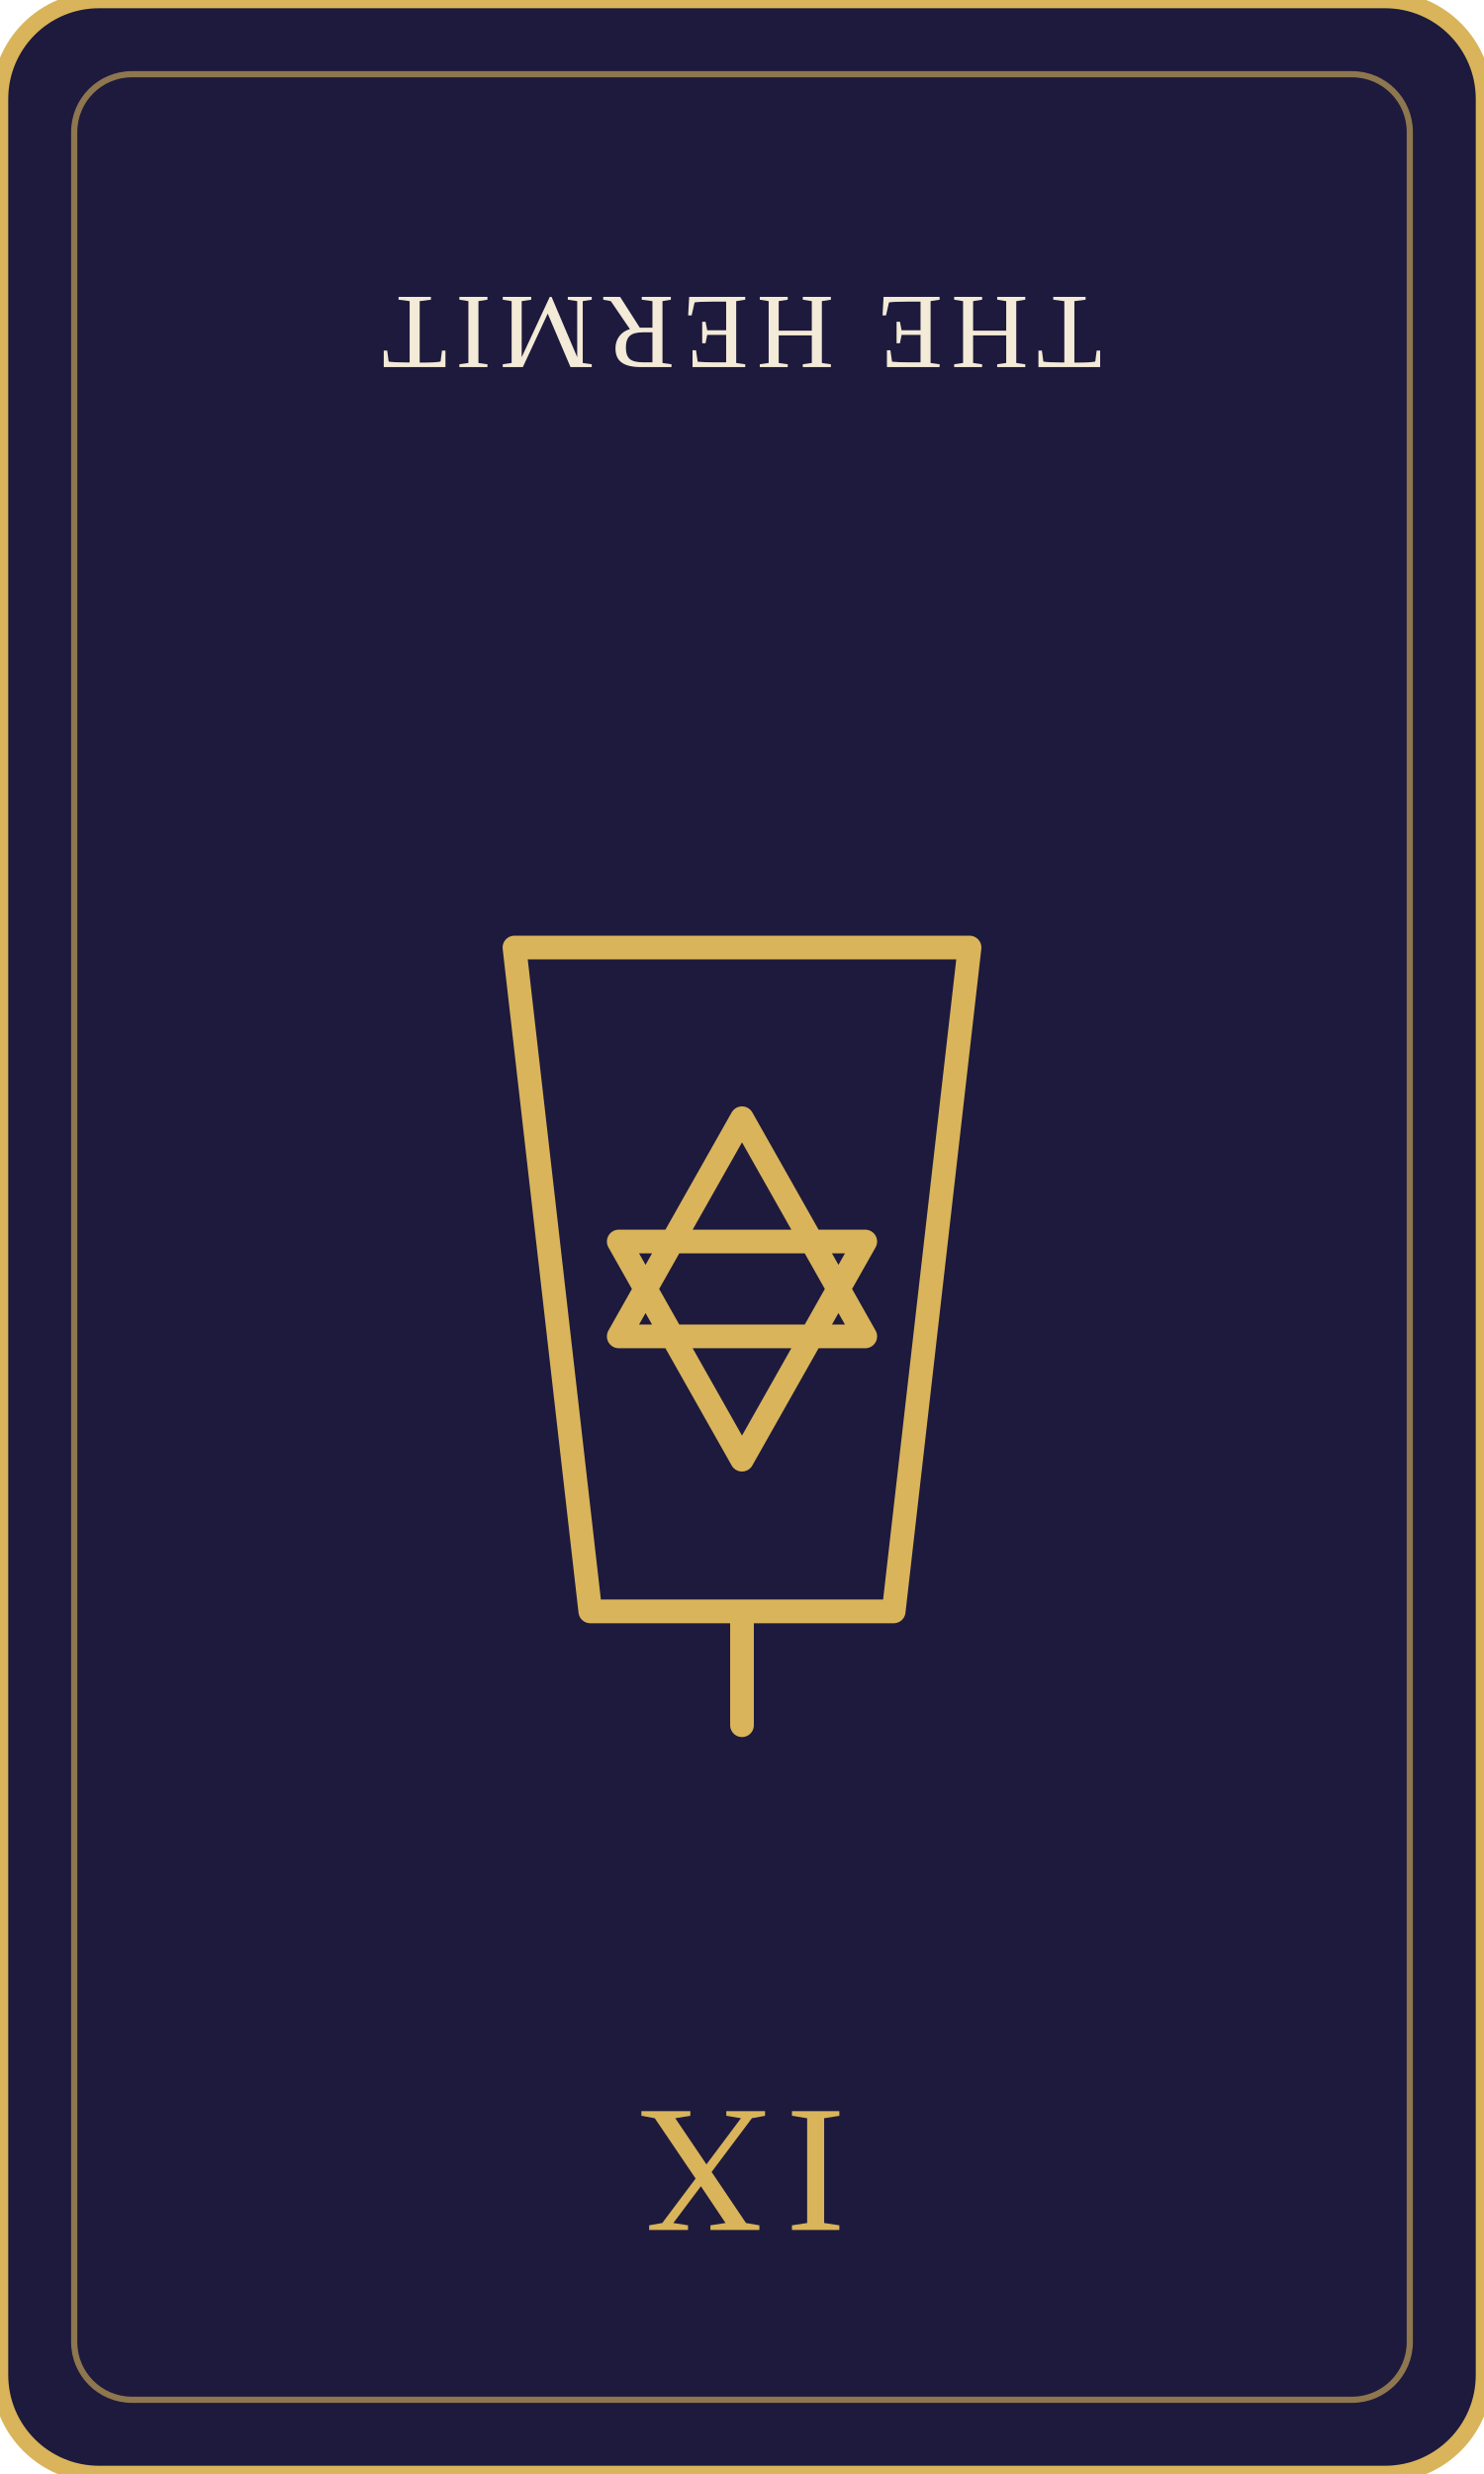
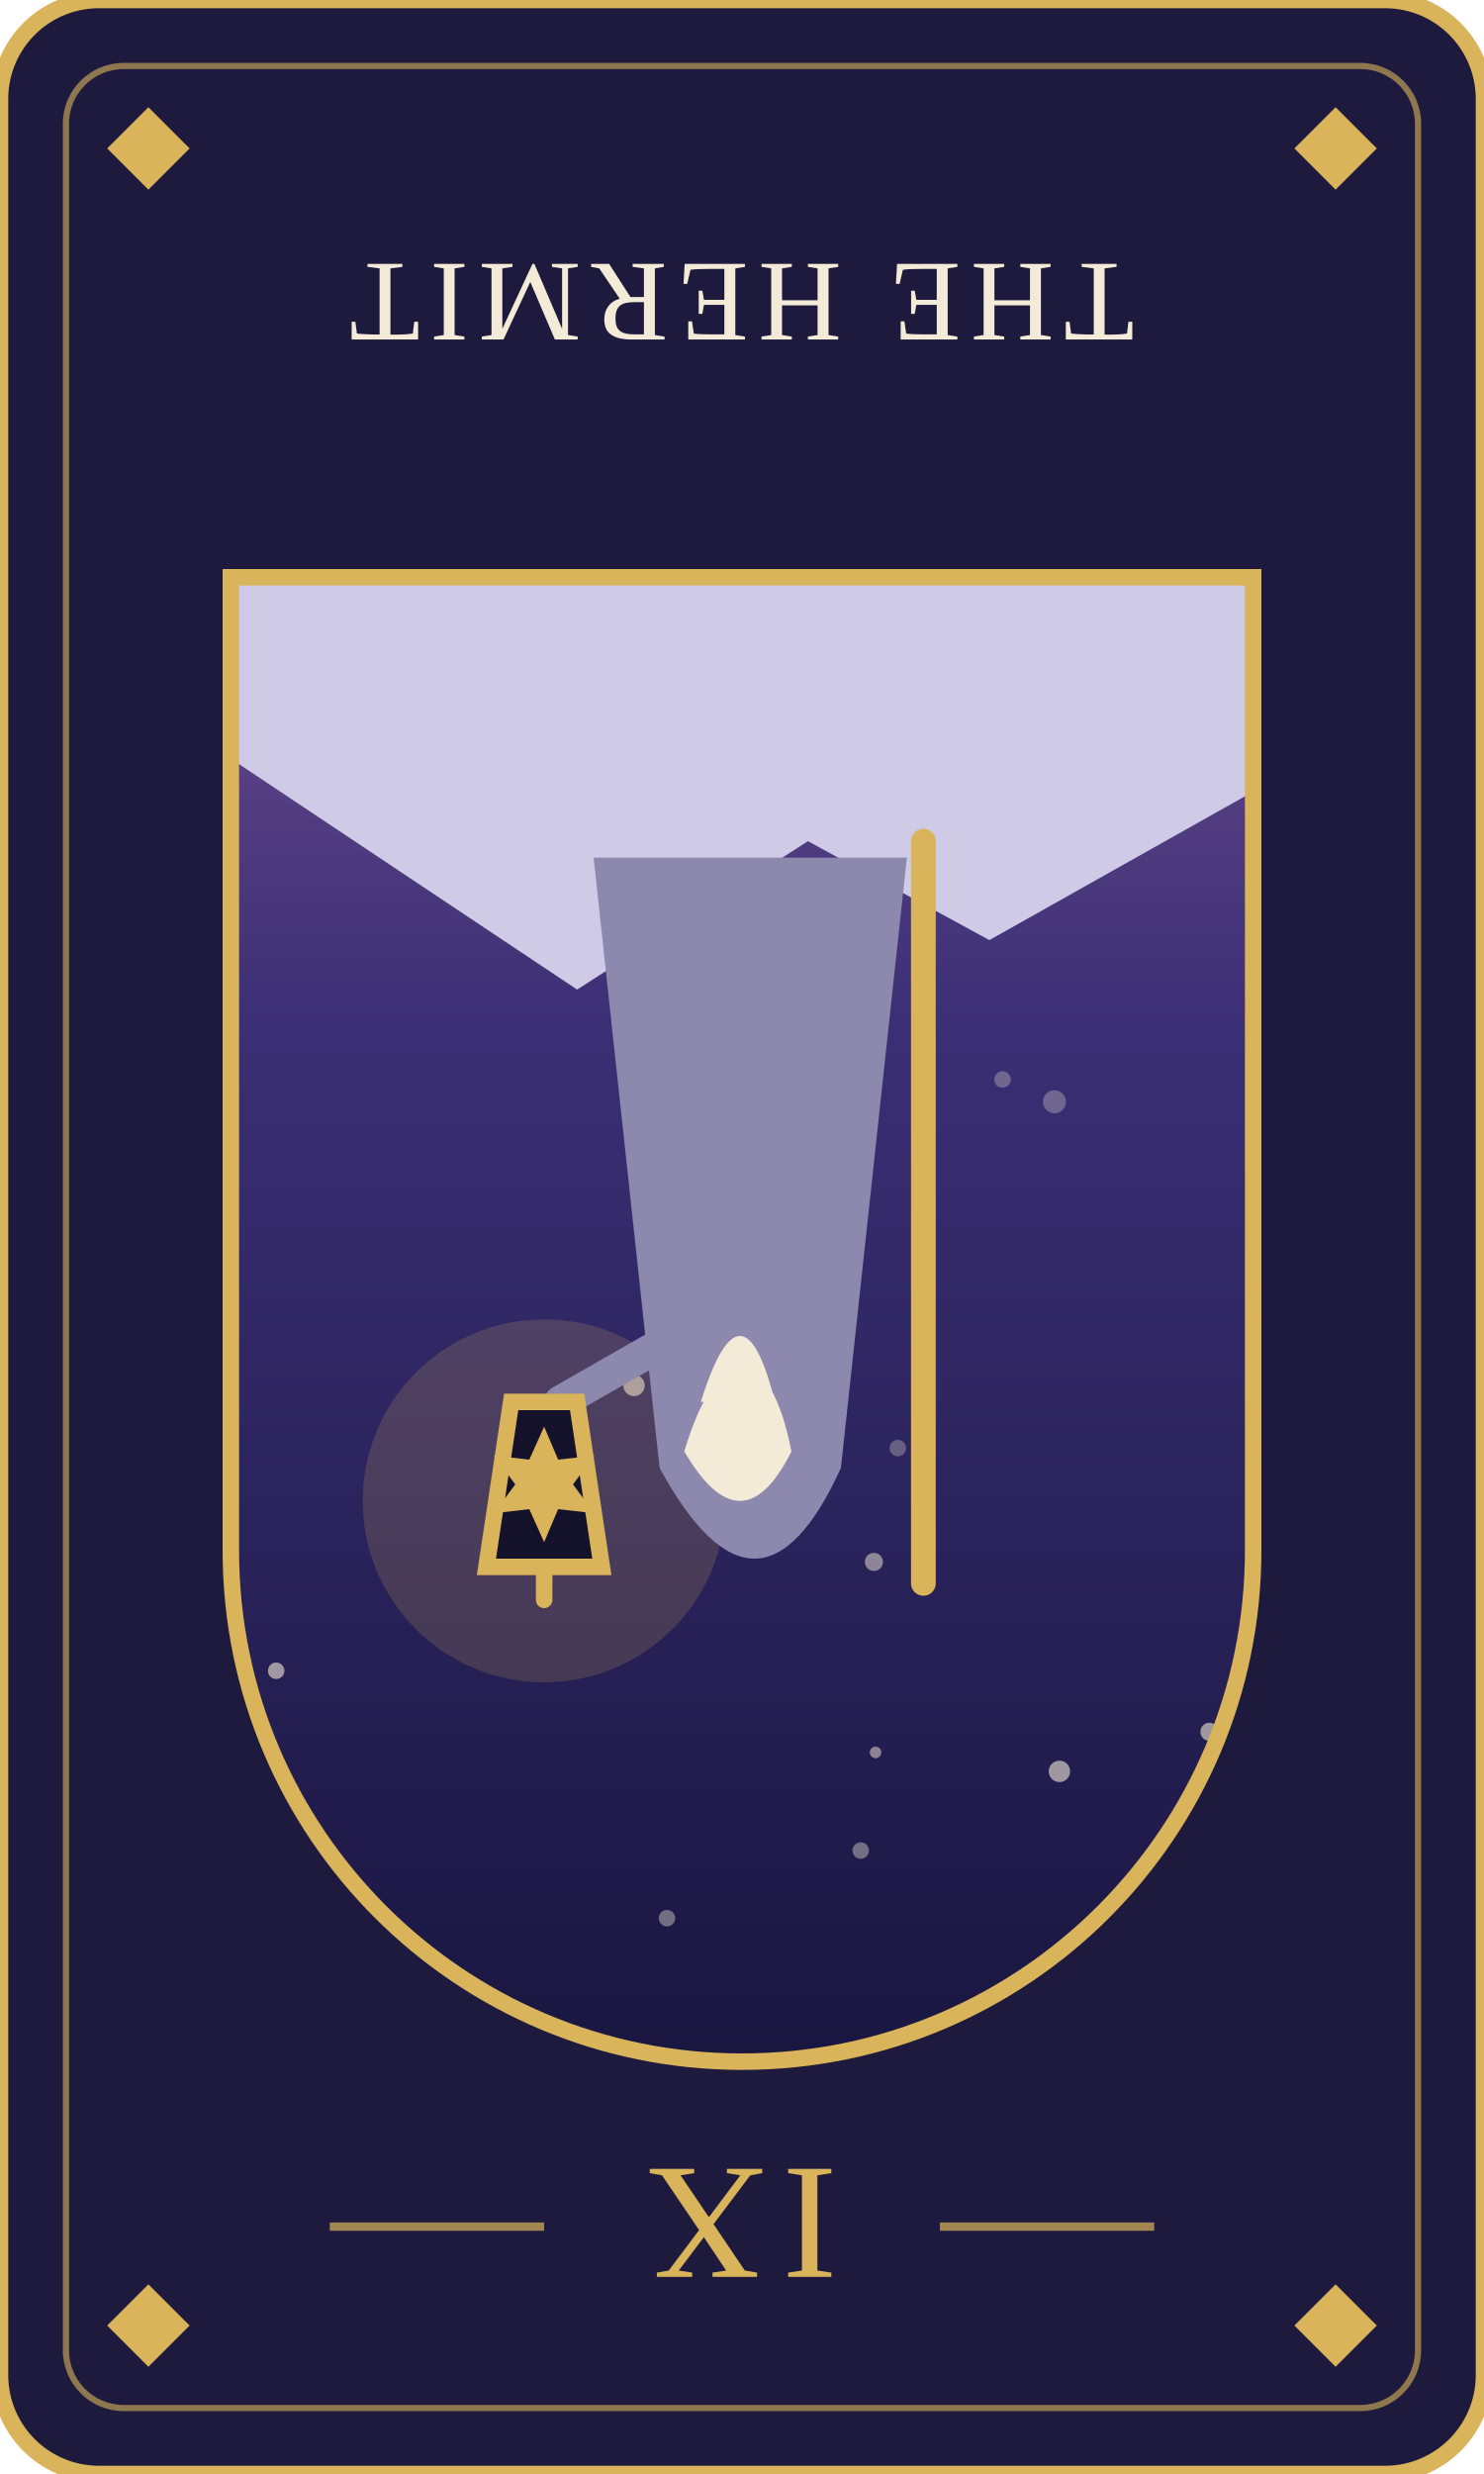
<svg xmlns="http://www.w3.org/2000/svg" width="180" height="300" viewBox="0 0 180 300">
  <g transform="rotate(180 90 150)">
+     <defs>
+       <linearGradient id="ds-sky" x1="0" y1="0" x2="0" y2="1">
+         <stop offset="0" stop-color="#191640" />
+         <stop offset="0.7" stop-color="#3b2f75" />
+         <stop offset="1" stop-color="#6a4a8c" />
+       </linearGradient>
+       <clipPath id="ds-arch">
+         <path d="M-62 78V-40A62 62 0 0 1 62 -40V78Z" />
+       </clipPath>
+     </defs>
    <rect width="180" height="300" rx="12" fill="#1d1a3d" stroke="#d9b45a" stroke-width="2" />
-     <rect x="9" y="9" width="162" height="282" rx="7" fill="none" stroke="#d9b45a" stroke-width="0.75" opacity="0.6" />
-     <text x="90" y="44" font-family="Georgia, 'Times New Roman', serif" font-size="22" font-weight="normal" fill="#d9b45a" text-anchor="middle" letter-spacing="2" opacity="1">IX</text>
-     <g transform="translate(90 146) scale(1.15)" fill="none" stroke="#d9b45a" color="#d9b45a" stroke-width="2.5" stroke-linejoin="round" stroke-linecap="round">
-       <path d="M0 -48V-36M-16 -36H16L24 34H-24Z" />
-       <path d="M0 -20L13 3H-13ZM0 16L13 -7H-13Z" />
+     <rect x="8" y="8" width="164" height="284" rx="7" fill="none" stroke="#d9b45a" stroke-width="0.75" opacity="0.6" />
+     <path d="M18 13L23 18L18 23L13 18Z" fill="#d9b45a" />
+     <path d="M162 13L167 18L162 23L157 18Z" fill="#d9b45a" />
+     <path d="M18 277L23 282L18 287L13 282Z" fill="#d9b45a" />
+     <path d="M162 277L167 282L162 287L157 282Z" fill="#d9b45a" />
+     <path d="M40 30H66M114 30H140" stroke="#d9b45a" stroke-width="1" opacity="0.7" />
+     <text x="90" y="37" font-family="Georgia, 'Times New Roman', serif" font-size="20" font-weight="normal" fill="#d9b45a" text-anchor="middle" letter-spacing="2" opacity="1">IX</text>
+     <g transform="translate(90 152)">
+       <path d="M-62 78V-40A62 62 0 0 1 62 -40V78Z" fill="url(#ds-sky)" />
+       <g clip-path="url(#ds-arch)">
+         <circle cx="-16.2" cy="-64.5" r="0.7" fill="#f3ead7" opacity="0.5" />
+         <circle cx="-56.7" cy="-62" r="1.1" fill="#f3ead7" opacity="0.6" />
+         <circle cx="-13.8" cy="-0.7" r="1.3" fill="#f3ead7" opacity="0.4" />
+         <circle cx="-38.5" cy="-66.8" r="1.3" fill="#f3ead7" opacity="0.6" />
+         <circle cx="-16" cy="-41.4" r="1.1" fill="#f3ead7" opacity="0.5" />
+         <circle cx="56.5" cy="-54.6" r="1" fill="#f3ead7" opacity="0.6" />
+         <circle cx="9.1" cy="-84.6" r="1" fill="#f3ead7" opacity="0.4" />
+         <circle cx="-14.4" cy="-76.4" r="1" fill="#f3ead7" opacity="0.4" />
+         <circle cx="13.1" cy="-20" r="1.3" fill="#f3ead7" opacity="0.6" />
+         <circle cx="3.2" cy="-3.4" r="1.1" fill="#f3ead7" opacity="0.6" />
+         <circle cx="-31.6" cy="17.1" r="1" fill="#f3ead7" opacity="0.3" />
+         <circle cx="-37.9" cy="14.4" r="1.4" fill="#f3ead7" opacity="0.3" />
+         <circle cx="-6.5" cy="2.3" r="1.4" fill="#f3ead7" opacity="0.7" />
+         <circle cx="-18.9" cy="-27.6" r="1" fill="#f3ead7" opacity="0.3" />
+         <path d="M-62 80V52L-30 34L-8 46L20 28L62 56V80Z" fill="#cfcbe6" />
+         <circle cx="24" cy="-34" r="22" fill="#d9b45a" opacity="0.18" />
+         <path d="M-12 -30Q-2 -52 10 -30L18 44H-20Z" fill="#8d88ad" />
+         <path d="M-6 -28Q0 -40 7 -28Q4 -18 0 -18Q-4 -18 -6 -28Z" fill="#f3ead7" />
+         <path d="M-4 -22Q0 -6 5 -22Z" fill="#f3ead7" />
+         <path d="M8 -14L22 -22" fill="none" stroke="#8d88ad" stroke-width="4" stroke-linecap="round" stroke-linejoin="round" />
+         <path d="M24 -46V-42" fill="none" stroke="#d9b45a" stroke-width="2" stroke-linecap="round" stroke-linejoin="round" />
+         <path d="M17 -42H31L28 -22H20Z" fill="#14122b" stroke="#d9b45a" stroke-width="2" />
+         <polygon points="24,-39 25.8,-35 30.1,-35.5 27.5,-32 30.1,-28.5 25.8,-29 24,-25 22.3,-29 17.9,-28.5 20.5,-32 17.9,-35.5 22.3,-35" fill="#d9b45a" />
+         <path d="M-22 -44V46" fill="none" stroke="#d9b45a" stroke-width="3" stroke-linecap="round" stroke-linejoin="round" />
+       </g>
+       <path d="M-62 78V-40A62 62 0 0 1 62 -40V78Z" fill="none" stroke="#d9b45a" stroke-width="2" />
    </g>
-     <text x="90" y="264" font-family="Georgia, 'Times New Roman', serif" font-size="13" font-weight="normal" fill="#f3ead7" text-anchor="middle" letter-spacing="1" opacity="1">THE HERMIT</text>
+     <text x="90" y="268" font-family="Georgia, 'Times New Roman', serif" font-size="14" font-weight="normal" fill="#f3ead7" text-anchor="middle" letter-spacing="1.2" opacity="1">THE HERMIT</text>
  </g>
</svg>
